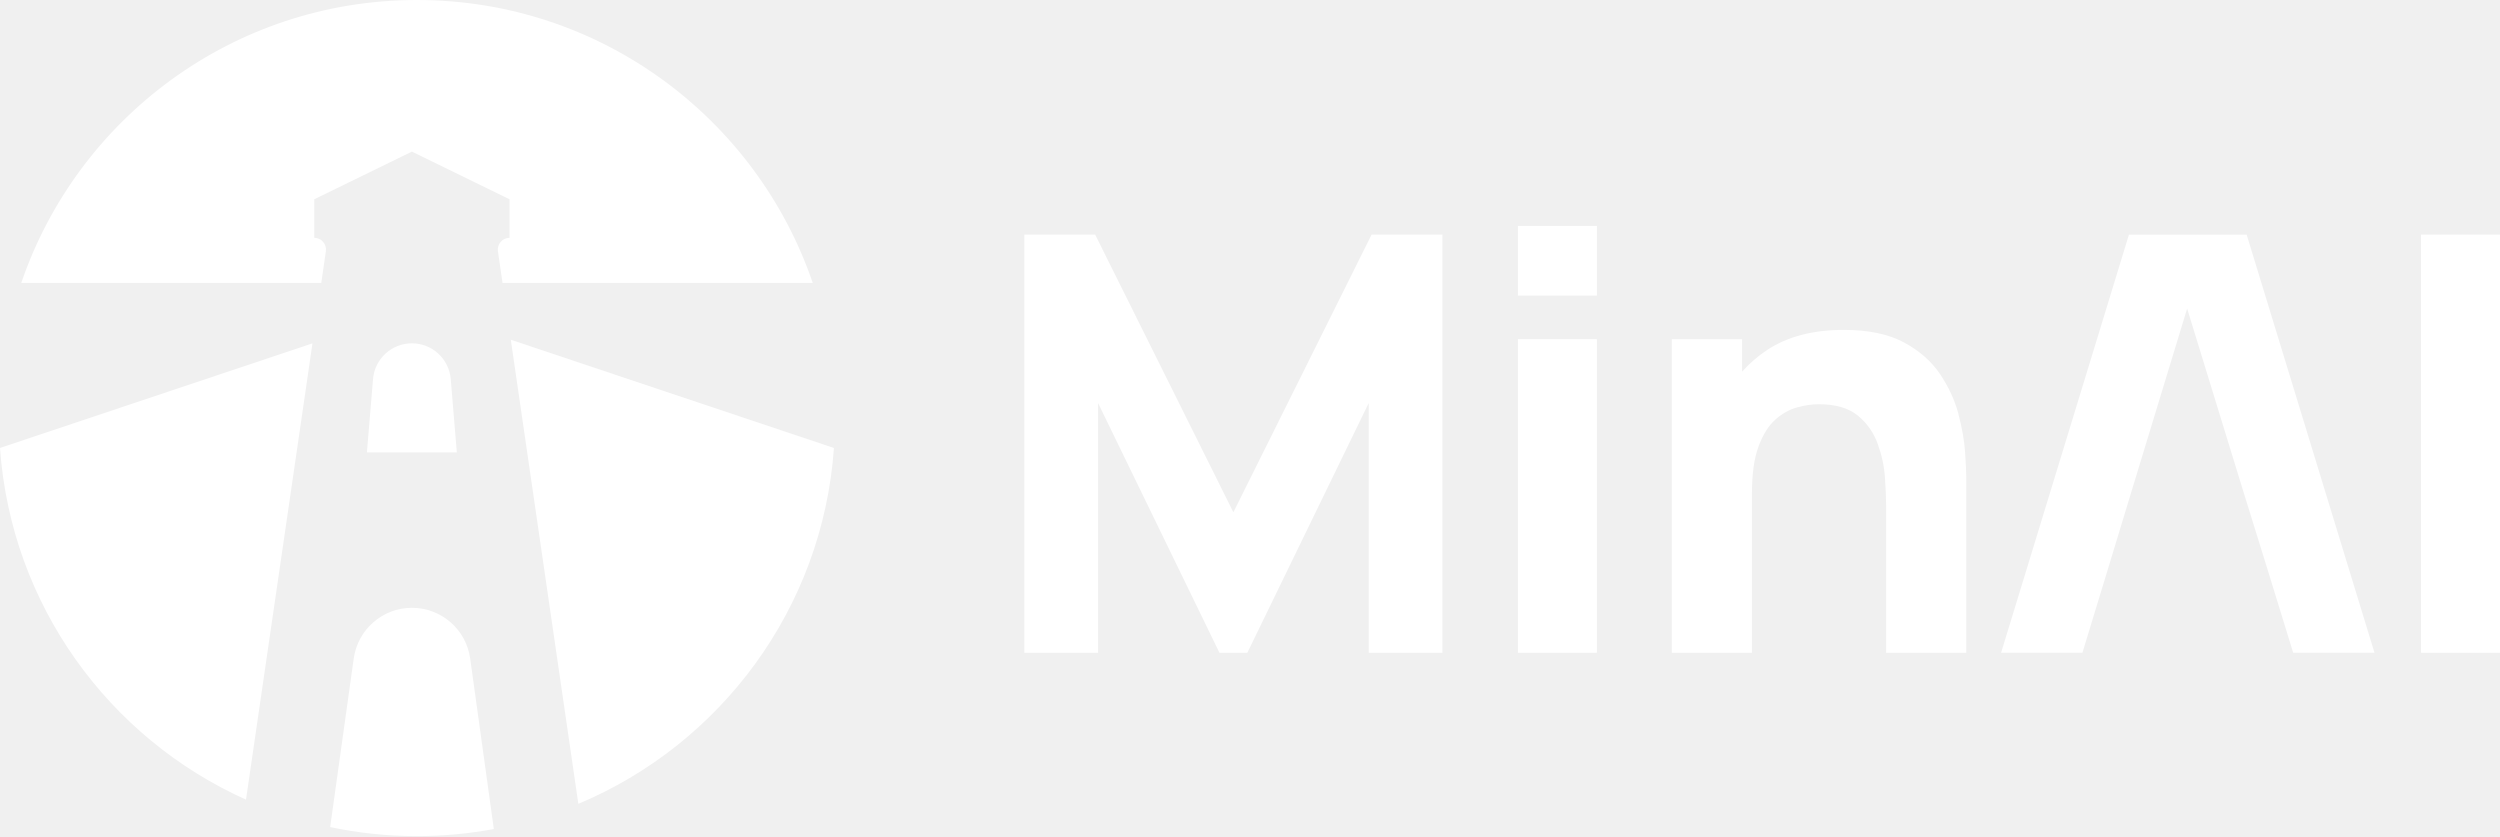
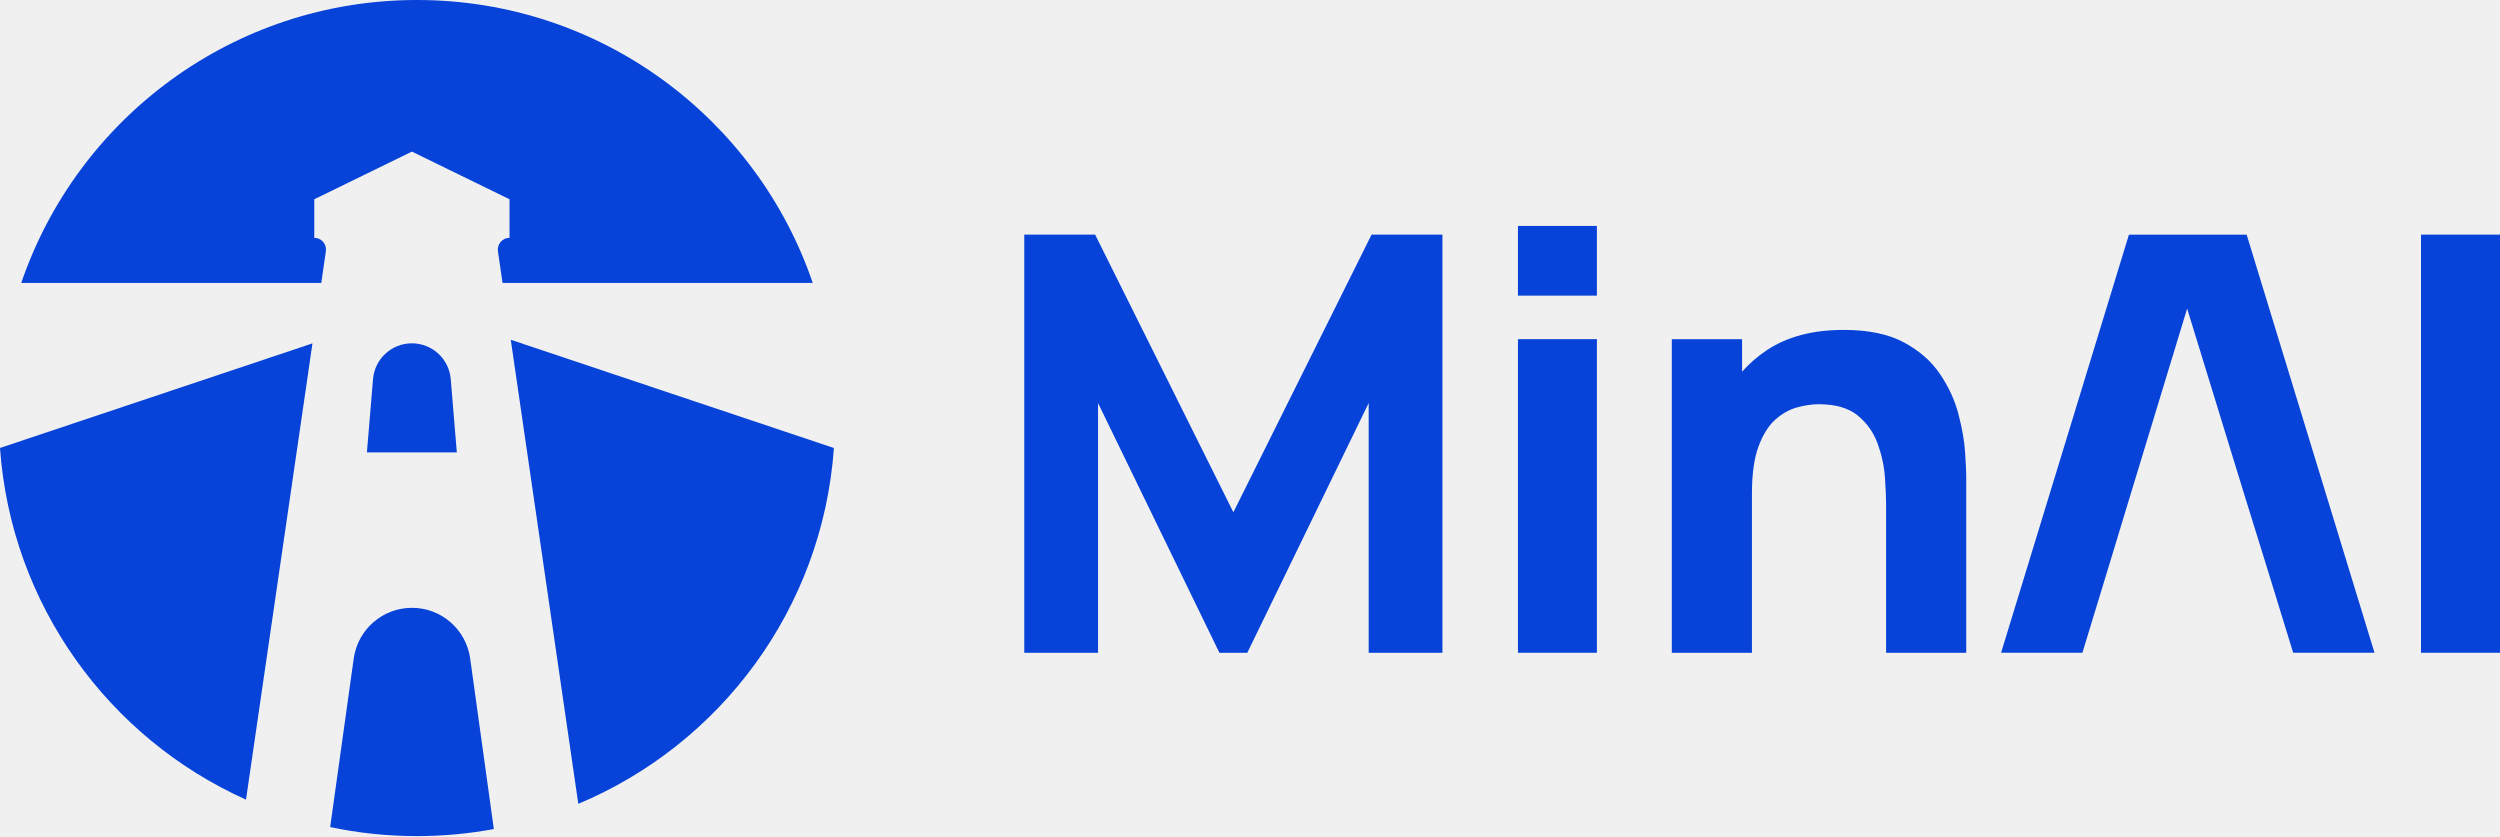
<svg xmlns="http://www.w3.org/2000/svg" id="Layer_1" version="1.1" viewBox="0 0 739.62 247.36">
  <defs>
    <style>
      .st0 {
        fill: #0743d8;
      }

      .st1 {
        fill: #fff;
      }
    </style>
  </defs>
  <g>
    <g>
-       <path class="st0" d="M-1373.76,132.53c3.28,46.47,32.24,85.86,72.78,104.04l18.02-123.69,1.64-11.3-3.77,1.27-88.67,29.68Z" />
-       <path class="st0" d="M-1240.41,112.16c-.24-2.99-1.63-5.64-3.68-7.54-2.06-1.9-4.82-3.05-7.82-3.05-5.99,0-11,4.6-11.49,10.58l-1.81,21.69h26.6l-1.8-21.69Z" />
-       <path class="st0" d="M-1251.89,179.82c-4.34,0-8.33,1.59-11.41,4.27-3.07,2.67-5.2,6.42-5.81,10.71l-6.97,49.89c8.28,1.75,16.87,2.67,25.68,2.67,7.77,0,15.37-.72,22.74-2.09l-7-50.46c-1.2-8.6-8.55-14.99-17.23-14.99Z" />
-       <path class="st0" d="M-1250.4,0c-54.32,0-100.46,35.02-117.07,83.7h88.76l1.36-9.37c.3-2.09-1.32-3.97-3.43-3.97h0v-11.41l28.88-14.1,28.88,14.1v11.41c-2.11,0-3.73,1.88-3.43,3.97l1.36,9.37h91.78c-16.62-48.69-62.75-83.7-117.07-83.7Z" />
-       <path class="st0" d="M-1222.65,100.51l.14.97s19.84,136.33,19.84,136.33c42.02-17.59,72.27-57.72,75.62-105.27l-95.6-32.02Z" />
+       <path class="st0" d="M0,132.53c3.28,46.47,32.24,85.86,72.78,104.04l18.02-123.69,1.64-11.3-3.77,1.27L0,132.53Z" />
+       <path class="st0" d="M133.35,112.16c-.24-2.99-1.63-5.64-3.68-7.54-2.06-1.9-4.82-3.05-7.82-3.05-5.99,0-11,4.6-11.49,10.58l-1.81,21.69h26.6l-1.8-21.69h0Z" />
+       <path class="st0" d="M121.87,179.82c-4.34,0-8.33,1.59-11.41,4.27-3.07,2.67-5.2,6.42-5.81,10.71l-6.97,49.89c8.28,1.75,16.87,2.67,25.68,2.67,7.77,0,15.37-.72,22.74-2.09l-7-50.46c-1.2-8.6-8.55-14.99-17.23-14.99h0Z" />
+       <path class="st0" d="M123.36,0C69.04,0,22.9,35.02,6.29,83.7h88.76l1.36-9.37c.3-2.09-1.32-3.97-3.43-3.97h0v-11.41l28.88-14.1,28.88,14.1v11.41c-2.11,0-3.73,1.88-3.43,3.97l1.36,9.37h91.78C223.83,35.01,177.7,0,123.38,0h-.02Z" />
+       <path class="st0" d="M151.11,100.51l.14.97,19.84,136.33c42.02-17.59,72.27-57.72,75.62-105.27l-95.6-32.02h0Z" />
    </g>
    <g>
-       <polygon class="st0" points="-1008.87 151.55 -1049.77 69.41 -1070.73 69.41 -1070.73 193.12 -1048.91 193.12 -1048.91 119.24 -1013 193.12 -1004.75 193.12 -968.84 119.24 -968.84 193.12 -947.02 193.12 -947.02 69.41 -967.98 69.41 -1008.87 151.55" />
-       <rect class="st0" x="-924.68" y="66.84" width="23.36" height="20.62" />
-       <rect class="st0" x="-924.68" y="100.34" width="23.36" height="92.78" />
-       <path class="st0" d="M-794.36,122.46c-1.09-4.09-2.91-8.03-5.46-11.81-2.55-3.78-6.11-6.9-10.69-9.36-4.58-2.46-10.51-3.69-17.79-3.69-9.11,0-16.65,1.98-22.64,5.93-2.82,1.86-5.28,4.02-7.43,6.43v-9.61h-20.79v92.78h23.71v-47.08c0-5.79.64-10.43,1.93-13.92,1.29-3.49,2.93-6.14,4.94-7.94,2-1.8,4.15-3.02,6.44-3.65,2.29-.63,4.44-.95,6.44-.95,4.98,0,8.83,1.12,11.56,3.35,2.72,2.23,4.68,5.01,5.88,8.33,1.21,3.32,1.92,6.63,2.15,9.92.23,3.29.35,6,.35,8.12v43.81h23.71v-52.06c0-1.55-.12-4.01-.35-7.39-.23-3.38-.89-7.11-1.98-11.21Z" />
-       <path class="st0" d="M-709.09,69.43h-34.83l-37.82,123.68h24.06l7.86-25.79,6.61-21.78,16.51-54.25,16.67,54.25,6.76,21.78,7.94,25.79h24.06l-37.82-123.68Z" />
-       <rect class="st0" x="-657.51" y="69.41" width="23.37" height="123.71" />
+       <polygon class="st0" points="364.89 151.55 323.99 69.41 303.03 69.41 303.03 193.12 324.85 193.12 324.85 119.24 360.76 193.12 369.01 193.12 404.92 119.24 404.92 193.12 426.74 193.12 426.74 69.41 405.78 69.41 364.89 151.55" />
+       <rect class="st0" x="449.08" y="66.84" width="23.36" height="20.62" />
+       <rect class="st0" x="449.08" y="100.34" width="23.36" height="92.78" />
+       <path class="st0" d="M579.4,122.46c-1.09-4.09-2.91-8.03-5.46-11.81-2.55-3.78-6.11-6.9-10.69-9.36s-10.51-3.69-17.79-3.69c-9.11,0-16.65,1.98-22.64,5.93-2.82,1.86-5.28,4.02-7.43,6.43v-9.61h-20.79v92.78h23.71v-47.08c0-5.79.64-10.43,1.93-13.92,1.29-3.49,2.93-6.14,4.94-7.94,2-1.8,4.15-3.02,6.44-3.65,2.29-.63,4.44-.95,6.44-.95,4.98,0,8.83,1.12,11.56,3.35,2.72,2.23,4.68,5.01,5.88,8.33,1.21,3.32,1.92,6.63,2.15,9.92.23,3.29.35,6,.35,8.12v43.81h23.71v-52.06c0-1.55-.12-4.01-.35-7.39s-.89-7.11-1.98-11.21h.02Z" />
+       <path class="st0" d="M664.67,69.43h-34.83l-37.82,123.68h24.06l7.86-25.79,6.61-21.78,16.51-54.25,16.67,54.25,6.76,21.78,7.94,25.79h24.06l-37.82-123.68h0Z" />
+       <rect class="st0" x="716.25" y="69.41" width="23.37" height="123.71" />
    </g>
  </g>
  <g>
    <g>
-       <path class="st1" d="M0,132.53c3.28,46.47,32.24,85.86,72.78,104.04l18.02-123.69,1.64-11.3-3.77,1.27L0,132.53Z" />
-       <path class="st1" d="M133.35,112.16c-.24-2.99-1.63-5.64-3.68-7.54-2.06-1.9-4.82-3.05-7.82-3.05-5.99,0-11,4.6-11.49,10.58l-1.81,21.69h26.6l-1.8-21.69Z" />
-       <path class="st1" d="M121.87,179.82c-4.34,0-8.33,1.59-11.41,4.27-3.07,2.67-5.2,6.42-5.81,10.71l-6.97,49.89c8.28,1.75,16.87,2.67,25.68,2.67,7.77,0,15.37-.72,22.74-2.09l-7-50.46c-1.2-8.6-8.55-14.99-17.23-14.99Z" />
-       <path class="st1" d="M123.36,0C69.04,0,22.9,35.02,6.29,83.7h88.76l1.36-9.37c.3-2.09-1.32-3.97-3.43-3.97h0v-11.41l28.88-14.1,28.88,14.1v11.41c-2.11,0-3.73,1.88-3.43,3.97l1.36,9.37h91.78C223.82,35.02,177.68,0,123.36,0Z" />
-       <path class="st1" d="M151.12,100.51l.14.97s19.84,136.33,19.84,136.33c42.02-17.59,72.27-57.72,75.62-105.27l-95.6-32.02Z" />
+       <path class="st1" d="M1373.76,132.53c3.28,46.47,32.24,85.86,72.78,104.04l18.02-123.69,1.64-11.3-3.77,1.27-88.67,29.68Z" />
+       <path class="st1" d="M1507.11,112.16c-.24-2.99-1.63-5.64-3.68-7.54-2.06-1.9-4.82-3.05-7.82-3.05-5.99,0-11,4.6-11.49,10.58l-1.81,21.69h26.6l-1.8-21.69h0Z" />
+       <path class="st1" d="M1495.63,179.82c-4.34,0-8.33,1.59-11.41,4.27-3.07,2.67-5.2,6.42-5.81,10.71l-6.97,49.89c8.28,1.75,16.87,2.67,25.68,2.67,7.77,0,15.37-.72,22.74-2.09l-7-50.46c-1.2-8.6-8.55-14.99-17.23-14.99h0Z" />
+       <path class="st1" d="M1497.12,0C1442.8,0,1396.66,35.02,1380.05,83.7h88.76l1.36-9.37c.3-2.09-1.32-3.97-3.43-3.97h0v-11.41l28.88-14.1,28.88,14.1v11.41c-2.11,0-3.73,1.88-3.43,3.97l1.36,9.37h91.78C1597.58,35.02,1551.44,0,1497.12,0Z" />
+       <path class="st1" d="M1524.88,100.51l.14.97,19.84,136.33c42.02-17.59,72.27-57.72,75.62-105.27l-95.6-32.02h0Z" />
    </g>
    <g>
-       <polygon class="st1" points="364.89 151.55 324 69.41 303.04 69.41 303.04 193.12 324.86 193.12 324.86 119.24 360.77 193.12 369.02 193.12 404.93 119.24 404.93 193.12 426.74 193.12 426.74 69.41 405.78 69.41 364.89 151.55" />
-       <rect class="st1" x="449.08" y="66.84" width="23.36" height="20.62" />
-       <rect class="st1" x="449.08" y="100.34" width="23.36" height="92.78" />
-       <path class="st1" d="M579.4,122.46c-1.09-4.09-2.91-8.03-5.46-11.81-2.55-3.78-6.11-6.9-10.69-9.36-4.58-2.46-10.51-3.69-17.79-3.69-9.11,0-16.65,1.98-22.64,5.93-2.82,1.86-5.28,4.02-7.43,6.43v-9.61h-20.79v92.78h23.71v-47.08c0-5.79.64-10.43,1.93-13.92,1.29-3.49,2.93-6.14,4.94-7.94,2-1.8,4.15-3.02,6.44-3.65,2.29-.63,4.44-.95,6.44-.95,4.98,0,8.83,1.12,11.56,3.35,2.72,2.23,4.68,5.01,5.88,8.33,1.21,3.32,1.92,6.63,2.15,9.92.23,3.29.35,6,.35,8.12v43.81h23.71v-52.06c0-1.55-.12-4.01-.35-7.39-.23-3.38-.89-7.11-1.98-11.21Z" />
-       <path class="st1" d="M664.67,69.43h-34.83l-37.82,123.68h24.06l7.86-25.79,6.61-21.78,16.51-54.25,16.67,54.25,6.76,21.78,7.94,25.79h24.06l-37.82-123.68Z" />
-       <rect class="st1" x="716.25" y="69.41" width="23.37" height="123.71" />
+       <polygon class="st1" points="1738.65 151.55 1697.76 69.41 1676.8 69.41 1676.8 193.12 1698.62 193.12 1698.62 119.24 1734.53 193.12 1742.78 193.12 1778.69 119.24 1778.69 193.12 1800.5 193.12 1800.5 69.41 1779.54 69.41 1738.65 151.55" />
+       <rect class="st1" x="1822.84" y="66.84" width="23.36" height="20.62" />
+       <rect class="st1" x="1822.84" y="100.34" width="23.36" height="92.78" />
+       <path class="st1" d="M1953.16,122.46c-1.09-4.09-2.91-8.03-5.46-11.81-2.55-3.78-6.11-6.9-10.69-9.36s-10.51-3.69-17.79-3.69c-9.11,0-16.65,1.98-22.64,5.93-2.82,1.86-5.28,4.02-7.43,6.43v-9.61h-20.79v92.78h23.71v-47.08c0-5.79.64-10.43,1.93-13.92,1.29-3.49,2.93-6.14,4.94-7.94,2-1.8,4.15-3.02,6.44-3.65,2.29-.63,4.44-.95,6.44-.95,4.98,0,8.83,1.12,11.56,3.35,2.72,2.23,4.68,5.01,5.88,8.33,1.21,3.32,1.92,6.63,2.15,9.92.23,3.29.35,6,.35,8.12v43.81h23.71v-52.06c0-1.55-.12-4.01-.35-7.39s-.89-7.11-1.98-11.21h.02Z" />
+       <path class="st1" d="M2038.43,69.43h-34.83l-37.82,123.68h24.06l7.86-25.79,6.61-21.78,16.51-54.25,16.67,54.25,6.76,21.78,7.94,25.79h24.06l-37.82-123.68h0Z" />
+       <rect class="st1" x="2090.01" y="69.41" width="23.37" height="123.71" />
    </g>
  </g>
</svg>
